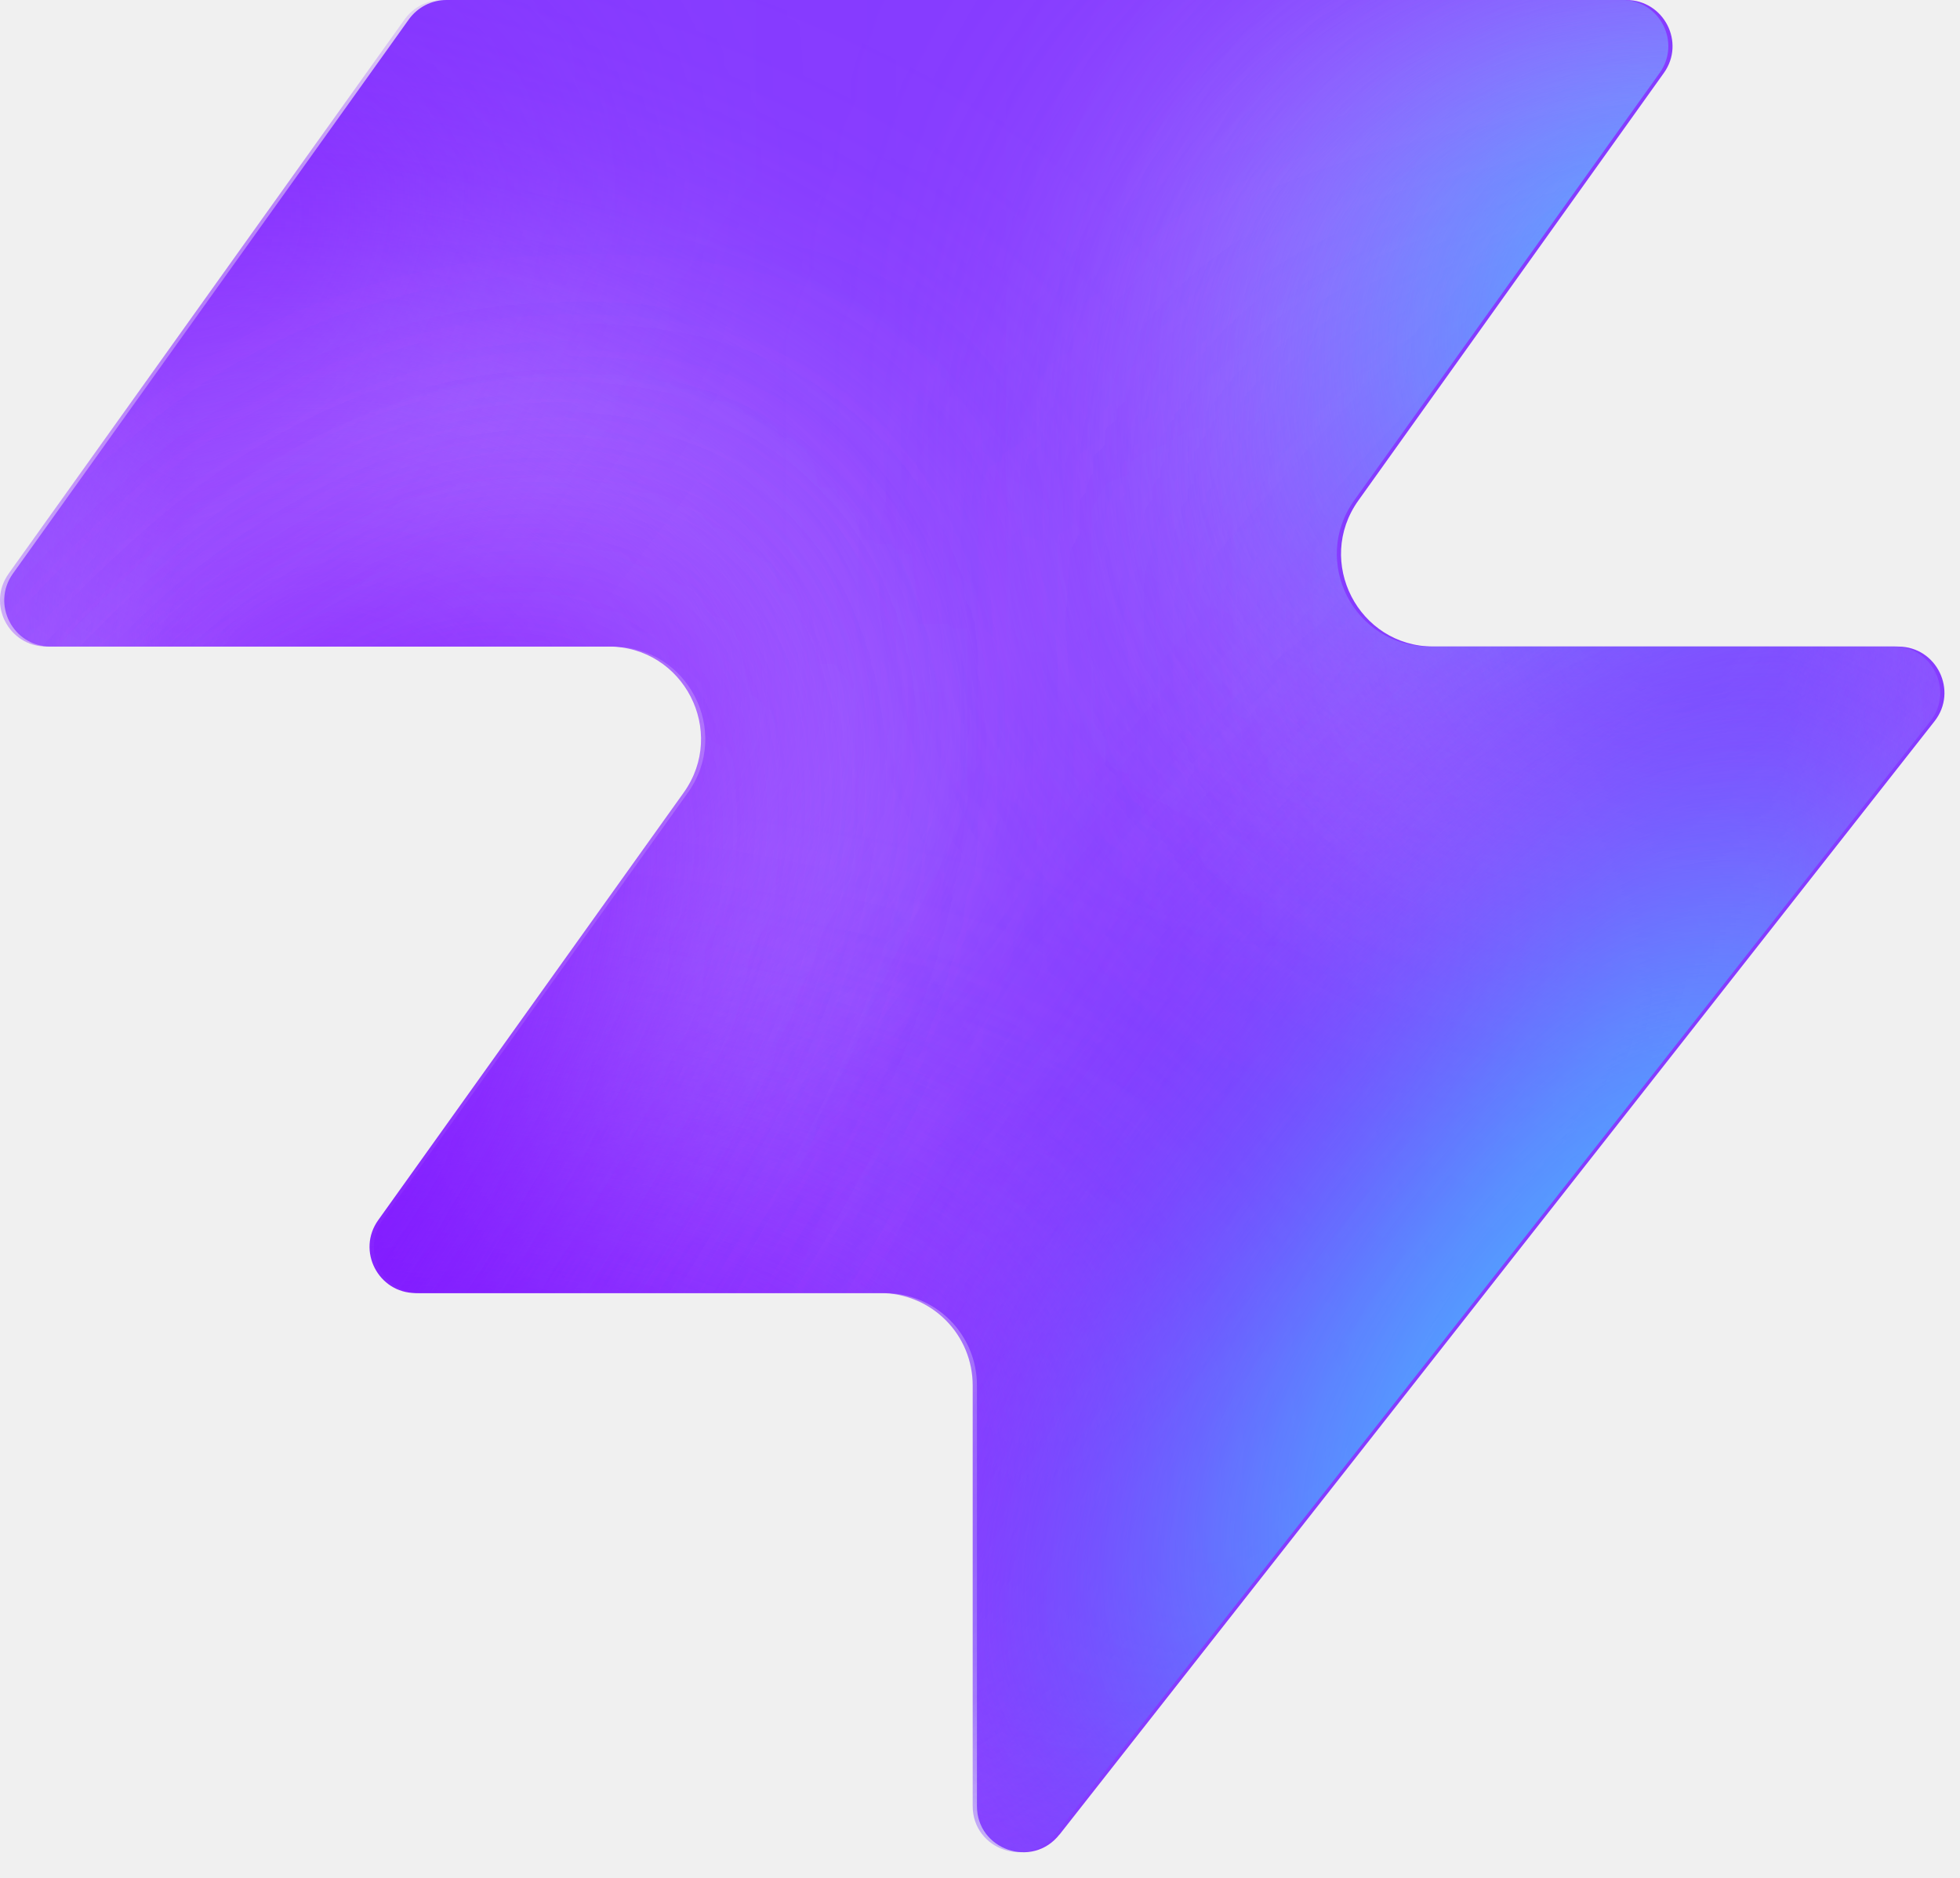
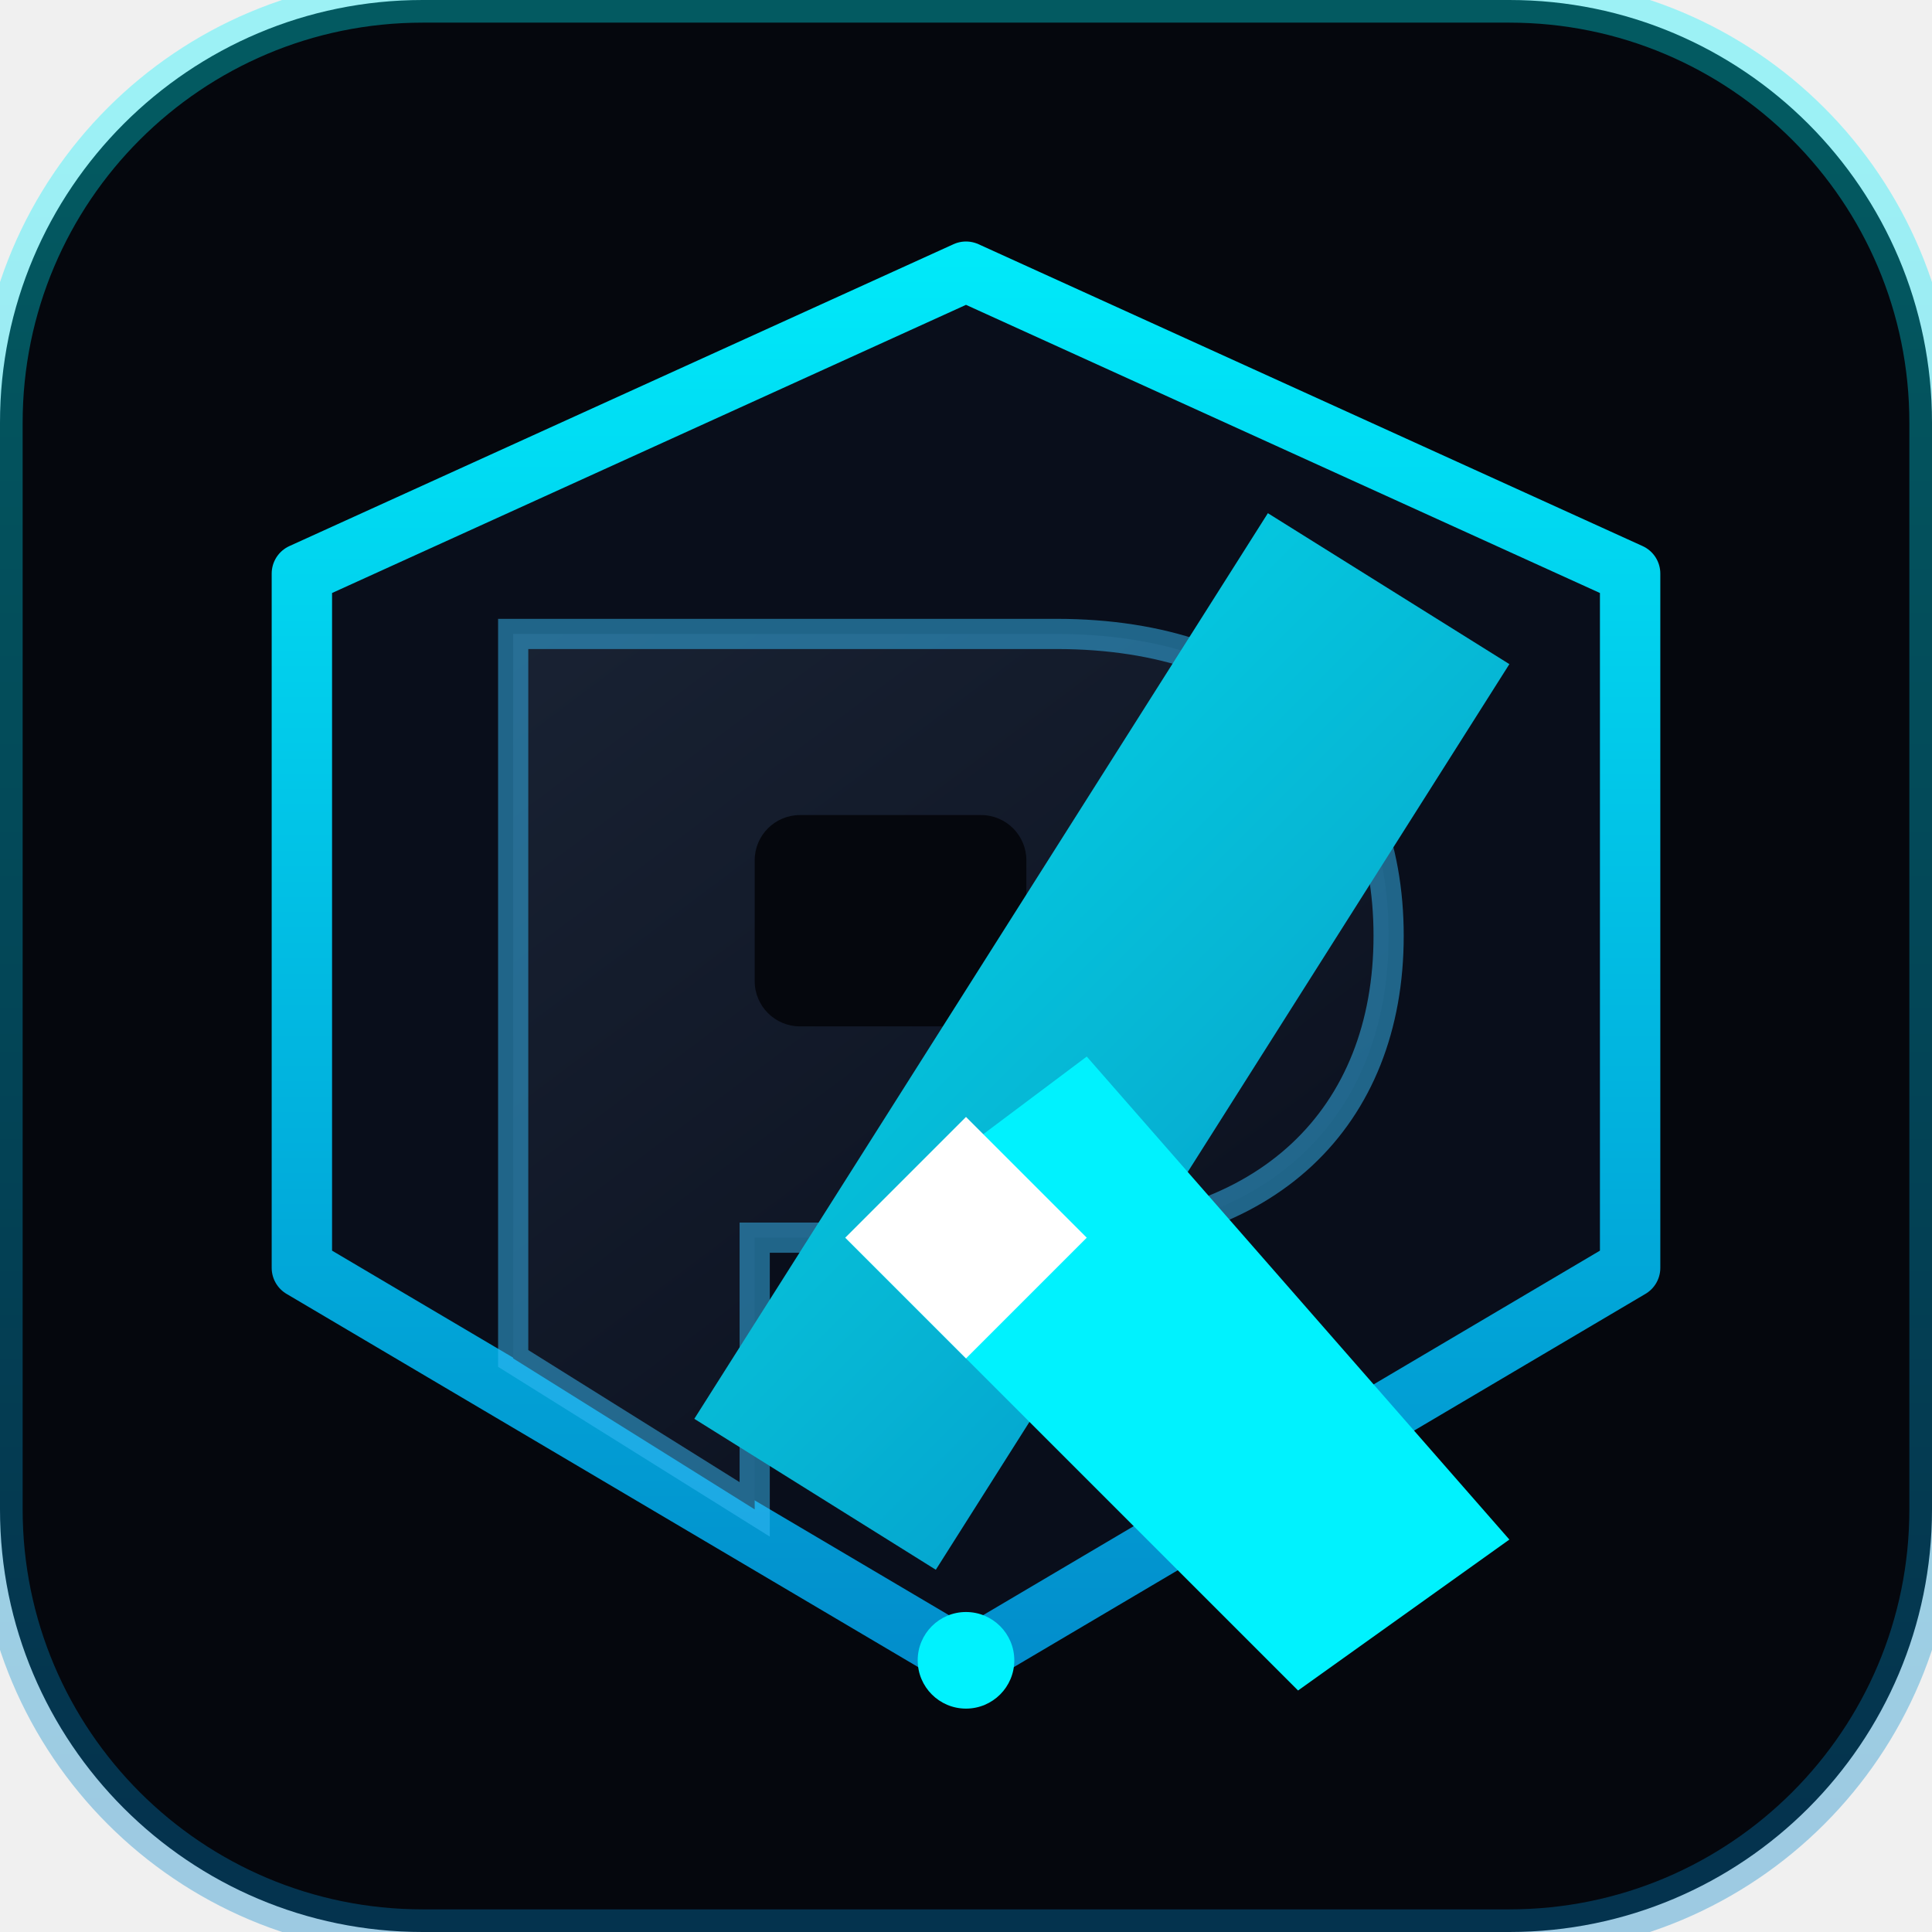
- <svg xmlns="http://www.w3.org/2000/svg" width="48" height="46" fill="none" viewBox="0 0 48 46">
-   <path fill="#863bff" d="M25.946 44.938c-.664.845-2.021.375-2.021-.698V33.937a2.26 2.26 0 0 0-2.262-2.262H10.287c-.92 0-1.456-1.04-.92-1.788l7.48-10.471c1.07-1.497 0-3.578-1.842-3.578H1.237c-.92 0-1.456-1.04-.92-1.788L10.013.474c.214-.297.556-.474.92-.474h28.894c.92 0 1.456 1.04.92 1.788l-7.48 10.471c-1.07 1.498 0 3.579 1.842 3.579h11.377c.943 0 1.473 1.088.89 1.83L25.947 44.94z" style="fill:#863bff;fill:color(display-p3 .525 .23 1);fill-opacity:1" />
-   <mask id="a" width="48" height="46" x="0" y="0" maskUnits="userSpaceOnUse" style="mask-type:alpha">
-     <path fill="#000" d="M25.842 44.938c-.664.844-2.021.375-2.021-.698V33.937a2.26 2.26 0 0 0-2.262-2.262H10.183c-.92 0-1.456-1.04-.92-1.788l7.48-10.471c1.07-1.498 0-3.579-1.842-3.579H1.133c-.92 0-1.456-1.04-.92-1.787L9.91.473c.214-.297.556-.474.92-.474h28.894c.92 0 1.456 1.04.92 1.788l-7.48 10.471c-1.07 1.498 0 3.578 1.842 3.578h11.377c.943 0 1.473 1.088.89 1.832L25.843 44.94z" style="fill:#000;fill-opacity:1" />
-   </mask>
-   <g mask="url(#a)">
-     <g filter="url(#b)">
-       <ellipse cx="5.508" cy="14.704" fill="#ede6ff" rx="5.508" ry="14.704" style="fill:#ede6ff;fill:color(display-p3 .927 .903 1);fill-opacity:1" transform="matrix(.00324 1 1 -.00324 -4.47 31.516)" />
-     </g>
-     <g filter="url(#c)">
-       <ellipse cx="10.399" cy="29.851" fill="#ede6ff" rx="10.399" ry="29.851" style="fill:#ede6ff;fill:color(display-p3 .927 .903 1);fill-opacity:1" transform="matrix(.00324 1 1 -.00324 -39.328 7.883)" />
-     </g>
-     <g filter="url(#d)">
-       <ellipse cx="5.508" cy="30.487" fill="#7e14ff" rx="5.508" ry="30.487" style="fill:#7e14ff;fill:color(display-p3 .492 .077 1);fill-opacity:1" transform="rotate(89.814 -25.913 -14.639)scale(1 -1)" />
-     </g>
-     <g filter="url(#e)">
-       <ellipse cx="5.508" cy="30.599" fill="#7e14ff" rx="5.508" ry="30.599" style="fill:#7e14ff;fill:color(display-p3 .492 .077 1);fill-opacity:1" transform="rotate(89.814 -32.644 -3.334)scale(1 -1)" />
-     </g>
-     <g filter="url(#f)">
-       <ellipse cx="5.508" cy="30.599" fill="#7e14ff" rx="5.508" ry="30.599" style="fill:#7e14ff;fill:color(display-p3 .492 .077 1);fill-opacity:1" transform="matrix(.00324 1 1 -.00324 -34.34 30.47)" />
-     </g>
-     <g filter="url(#g)">
-       <ellipse cx="14.072" cy="22.078" fill="#ede6ff" rx="14.072" ry="22.078" style="fill:#ede6ff;fill:color(display-p3 .927 .903 1);fill-opacity:1" transform="rotate(93.35 24.506 48.493)scale(-1 1)" />
-     </g>
-     <g filter="url(#h)">
-       <ellipse cx="3.47" cy="21.501" fill="#7e14ff" rx="3.47" ry="21.501" style="fill:#7e14ff;fill:color(display-p3 .492 .077 1);fill-opacity:1" transform="rotate(89.009 28.708 47.59)scale(-1 1)" />
-     </g>
-     <g filter="url(#i)">
-       <ellipse cx="3.47" cy="21.501" fill="#7e14ff" rx="3.47" ry="21.501" style="fill:#7e14ff;fill:color(display-p3 .492 .077 1);fill-opacity:1" transform="rotate(89.009 28.708 47.59)scale(-1 1)" />
-     </g>
-     <g filter="url(#j)">
-       <ellipse cx=".387" cy="8.972" fill="#7e14ff" rx="4.407" ry="29.108" style="fill:#7e14ff;fill:color(display-p3 .492 .077 1);fill-opacity:1" transform="rotate(39.51 .387 8.972)" />
-     </g>
-     <g filter="url(#k)">
-       <ellipse cx="47.523" cy="-6.092" fill="#7e14ff" rx="4.407" ry="29.108" style="fill:#7e14ff;fill:color(display-p3 .492 .077 1);fill-opacity:1" transform="rotate(37.892 47.523 -6.092)" />
-     </g>
-     <g filter="url(#l)">
-       <ellipse cx="41.412" cy="6.333" fill="#47bfff" rx="5.971" ry="9.665" style="fill:#47bfff;fill:color(display-p3 .28 .748 1);fill-opacity:1" transform="rotate(37.892 41.412 6.333)" />
-     </g>
-     <g filter="url(#m)">
-       <ellipse cx="-1.879" cy="38.332" fill="#7e14ff" rx="4.407" ry="29.108" style="fill:#7e14ff;fill:color(display-p3 .492 .077 1);fill-opacity:1" transform="rotate(37.892 -1.88 38.332)" />
-     </g>
-     <g filter="url(#n)">
-       <ellipse cx="-1.879" cy="38.332" fill="#7e14ff" rx="4.407" ry="29.108" style="fill:#7e14ff;fill:color(display-p3 .492 .077 1);fill-opacity:1" transform="rotate(37.892 -1.88 38.332)" />
-     </g>
-     <g filter="url(#o)">
-       <ellipse cx="35.651" cy="29.907" fill="#7e14ff" rx="4.407" ry="29.108" style="fill:#7e14ff;fill:color(display-p3 .492 .077 1);fill-opacity:1" transform="rotate(37.892 35.651 29.907)" />
-     </g>
-     <g filter="url(#p)">
-       <ellipse cx="38.418" cy="32.4" fill="#47bfff" rx="5.971" ry="15.297" style="fill:#47bfff;fill:color(display-p3 .28 .748 1);fill-opacity:1" transform="rotate(37.892 38.418 32.4)" />
-     </g>
-   </g>
+ <svg xmlns="http://www.w3.org/2000/svg" viewBox="0 0 64 64" fill="none" width="100%" height="100%">
  <defs>
-     <filter id="b" width="60.045" height="41.654" x="-19.77" y="16.149" color-interpolation-filters="sRGB" filterUnits="userSpaceOnUse">
-       <feFlood flood-opacity="0" result="BackgroundImageFix" />
-       <feBlend in="SourceGraphic" in2="BackgroundImageFix" result="shape" />
-       <feGaussianBlur result="effect1_foregroundBlur_2002_17158" stdDeviation="7.659" />
-     </filter>
-     <filter id="c" width="90.34" height="51.437" x="-54.613" y="-7.533" color-interpolation-filters="sRGB" filterUnits="userSpaceOnUse">
-       <feFlood flood-opacity="0" result="BackgroundImageFix" />
-       <feBlend in="SourceGraphic" in2="BackgroundImageFix" result="shape" />
-       <feGaussianBlur result="effect1_foregroundBlur_2002_17158" stdDeviation="7.659" />
-     </filter>
-     <filter id="d" width="79.355" height="29.4" x="-49.64" y="2.03" color-interpolation-filters="sRGB" filterUnits="userSpaceOnUse">
-       <feFlood flood-opacity="0" result="BackgroundImageFix" />
-       <feBlend in="SourceGraphic" in2="BackgroundImageFix" result="shape" />
-       <feGaussianBlur result="effect1_foregroundBlur_2002_17158" stdDeviation="4.596" />
-     </filter>
-     <filter id="e" width="79.579" height="29.4" x="-45.045" y="20.029" color-interpolation-filters="sRGB" filterUnits="userSpaceOnUse">
-       <feFlood flood-opacity="0" result="BackgroundImageFix" />
-       <feBlend in="SourceGraphic" in2="BackgroundImageFix" result="shape" />
-       <feGaussianBlur result="effect1_foregroundBlur_2002_17158" stdDeviation="4.596" />
-     </filter>
-     <filter id="f" width="79.579" height="29.4" x="-43.513" y="21.178" color-interpolation-filters="sRGB" filterUnits="userSpaceOnUse">
-       <feFlood flood-opacity="0" result="BackgroundImageFix" />
-       <feBlend in="SourceGraphic" in2="BackgroundImageFix" result="shape" />
-       <feGaussianBlur result="effect1_foregroundBlur_2002_17158" stdDeviation="4.596" />
-     </filter>
-     <filter id="g" width="74.749" height="58.852" x="15.756" y="-17.901" color-interpolation-filters="sRGB" filterUnits="userSpaceOnUse">
-       <feFlood flood-opacity="0" result="BackgroundImageFix" />
-       <feBlend in="SourceGraphic" in2="BackgroundImageFix" result="shape" />
-       <feGaussianBlur result="effect1_foregroundBlur_2002_17158" stdDeviation="7.659" />
-     </filter>
-     <filter id="h" width="61.377" height="25.362" x="23.548" y="2.284" color-interpolation-filters="sRGB" filterUnits="userSpaceOnUse">
-       <feFlood flood-opacity="0" result="BackgroundImageFix" />
-       <feBlend in="SourceGraphic" in2="BackgroundImageFix" result="shape" />
-       <feGaussianBlur result="effect1_foregroundBlur_2002_17158" stdDeviation="4.596" />
-     </filter>
-     <filter id="i" width="61.377" height="25.362" x="23.548" y="2.284" color-interpolation-filters="sRGB" filterUnits="userSpaceOnUse">
-       <feFlood flood-opacity="0" result="BackgroundImageFix" />
-       <feBlend in="SourceGraphic" in2="BackgroundImageFix" result="shape" />
-       <feGaussianBlur result="effect1_foregroundBlur_2002_17158" stdDeviation="4.596" />
-     </filter>
-     <filter id="j" width="56.045" height="63.649" x="-27.636" y="-22.853" color-interpolation-filters="sRGB" filterUnits="userSpaceOnUse">
-       <feFlood flood-opacity="0" result="BackgroundImageFix" />
-       <feBlend in="SourceGraphic" in2="BackgroundImageFix" result="shape" />
-       <feGaussianBlur result="effect1_foregroundBlur_2002_17158" stdDeviation="4.596" />
-     </filter>
-     <filter id="k" width="54.814" height="64.646" x="20.116" y="-38.415" color-interpolation-filters="sRGB" filterUnits="userSpaceOnUse">
-       <feFlood flood-opacity="0" result="BackgroundImageFix" />
-       <feBlend in="SourceGraphic" in2="BackgroundImageFix" result="shape" />
-       <feGaussianBlur result="effect1_foregroundBlur_2002_17158" stdDeviation="4.596" />
-     </filter>
-     <filter id="l" width="33.541" height="35.313" x="24.641" y="-11.323" color-interpolation-filters="sRGB" filterUnits="userSpaceOnUse">
-       <feFlood flood-opacity="0" result="BackgroundImageFix" />
-       <feBlend in="SourceGraphic" in2="BackgroundImageFix" result="shape" />
-       <feGaussianBlur result="effect1_foregroundBlur_2002_17158" stdDeviation="4.596" />
-     </filter>
-     <filter id="m" width="54.814" height="64.646" x="-29.286" y="6.009" color-interpolation-filters="sRGB" filterUnits="userSpaceOnUse">
-       <feFlood flood-opacity="0" result="BackgroundImageFix" />
-       <feBlend in="SourceGraphic" in2="BackgroundImageFix" result="shape" />
-       <feGaussianBlur result="effect1_foregroundBlur_2002_17158" stdDeviation="4.596" />
-     </filter>
-     <filter id="n" width="54.814" height="64.646" x="-29.286" y="6.009" color-interpolation-filters="sRGB" filterUnits="userSpaceOnUse">
-       <feFlood flood-opacity="0" result="BackgroundImageFix" />
-       <feBlend in="SourceGraphic" in2="BackgroundImageFix" result="shape" />
-       <feGaussianBlur result="effect1_foregroundBlur_2002_17158" stdDeviation="4.596" />
-     </filter>
-     <filter id="o" width="54.814" height="64.646" x="8.244" y="-2.416" color-interpolation-filters="sRGB" filterUnits="userSpaceOnUse">
-       <feFlood flood-opacity="0" result="BackgroundImageFix" />
-       <feBlend in="SourceGraphic" in2="BackgroundImageFix" result="shape" />
-       <feGaussianBlur result="effect1_foregroundBlur_2002_17158" stdDeviation="4.596" />
-     </filter>
-     <filter id="p" width="39.409" height="43.623" x="18.713" y="10.588" color-interpolation-filters="sRGB" filterUnits="userSpaceOnUse">
-       <feFlood flood-opacity="0" result="BackgroundImageFix" />
-       <feBlend in="SourceGraphic" in2="BackgroundImageFix" result="shape" />
-       <feGaussianBlur result="effect1_foregroundBlur_2002_17158" stdDeviation="4.596" />
-     </filter>
+     <linearGradient id="fav-cyan" x1="10" y1="10" x2="54" y2="54" gradientUnits="userSpaceOnUse">
+       <stop offset="0%" stop-color="#00F2FE" />
+       <stop offset="60%" stop-color="#06B6D4" />
+       <stop offset="100%" stop-color="#0284C7" />
+     </linearGradient>
+     <linearGradient id="fav-rim" x1="32" y1="4" x2="32" y2="60" gradientUnits="userSpaceOnUse">
+       <stop offset="0%" stop-color="#00F2FE" />
+       <stop offset="100%" stop-color="#0284C7" />
+     </linearGradient>
+     <linearGradient id="fav-dark" x1="12" y1="8" x2="42" y2="48" gradientUnits="userSpaceOnUse">
+       <stop offset="0%" stop-color="#1E293B" />
+       <stop offset="100%" stop-color="#0A0F1D" />
+     </linearGradient>
  </defs>
+   <rect width="64" height="64" rx="14" fill="#05070D" />
+   <rect width="64" height="64" rx="14" stroke="url(#fav-rim)" stroke-width="1.5" stroke-opacity="0.35" />
+   <path d="M32 9 L54 19 L54 42 L32 55 L10 42 L10 19 Z" stroke="url(#fav-rim)" stroke-width="2" stroke-linejoin="round" fill="rgba(10, 15, 29, 0.9)" />
+   <path d="M17 21 H35 C42 21 46 25 46 31 C46 37 42 41 35 41 H25 V50 L17 45 V21 Z" fill="url(#fav-dark)" stroke="#38BDF8" stroke-width="1" stroke-opacity="0.5" />
+   <rect x="25" y="27" width="9" height="7" rx="1.5" fill="#05070D" />
+   <path d="M42 17 L50 22 L31 52 L23 47 Z" fill="url(#fav-cyan)" />
+   <path d="M28 41 L36 35 L50 51 L43 56 Z" fill="#00F2FE" />
+   <polygon points="32,37 36,41 32,45 28,41" fill="#FFFFFF" />
+   <circle cx="32" cy="55" r="1.6" fill="#00F2FE" />
</svg>
